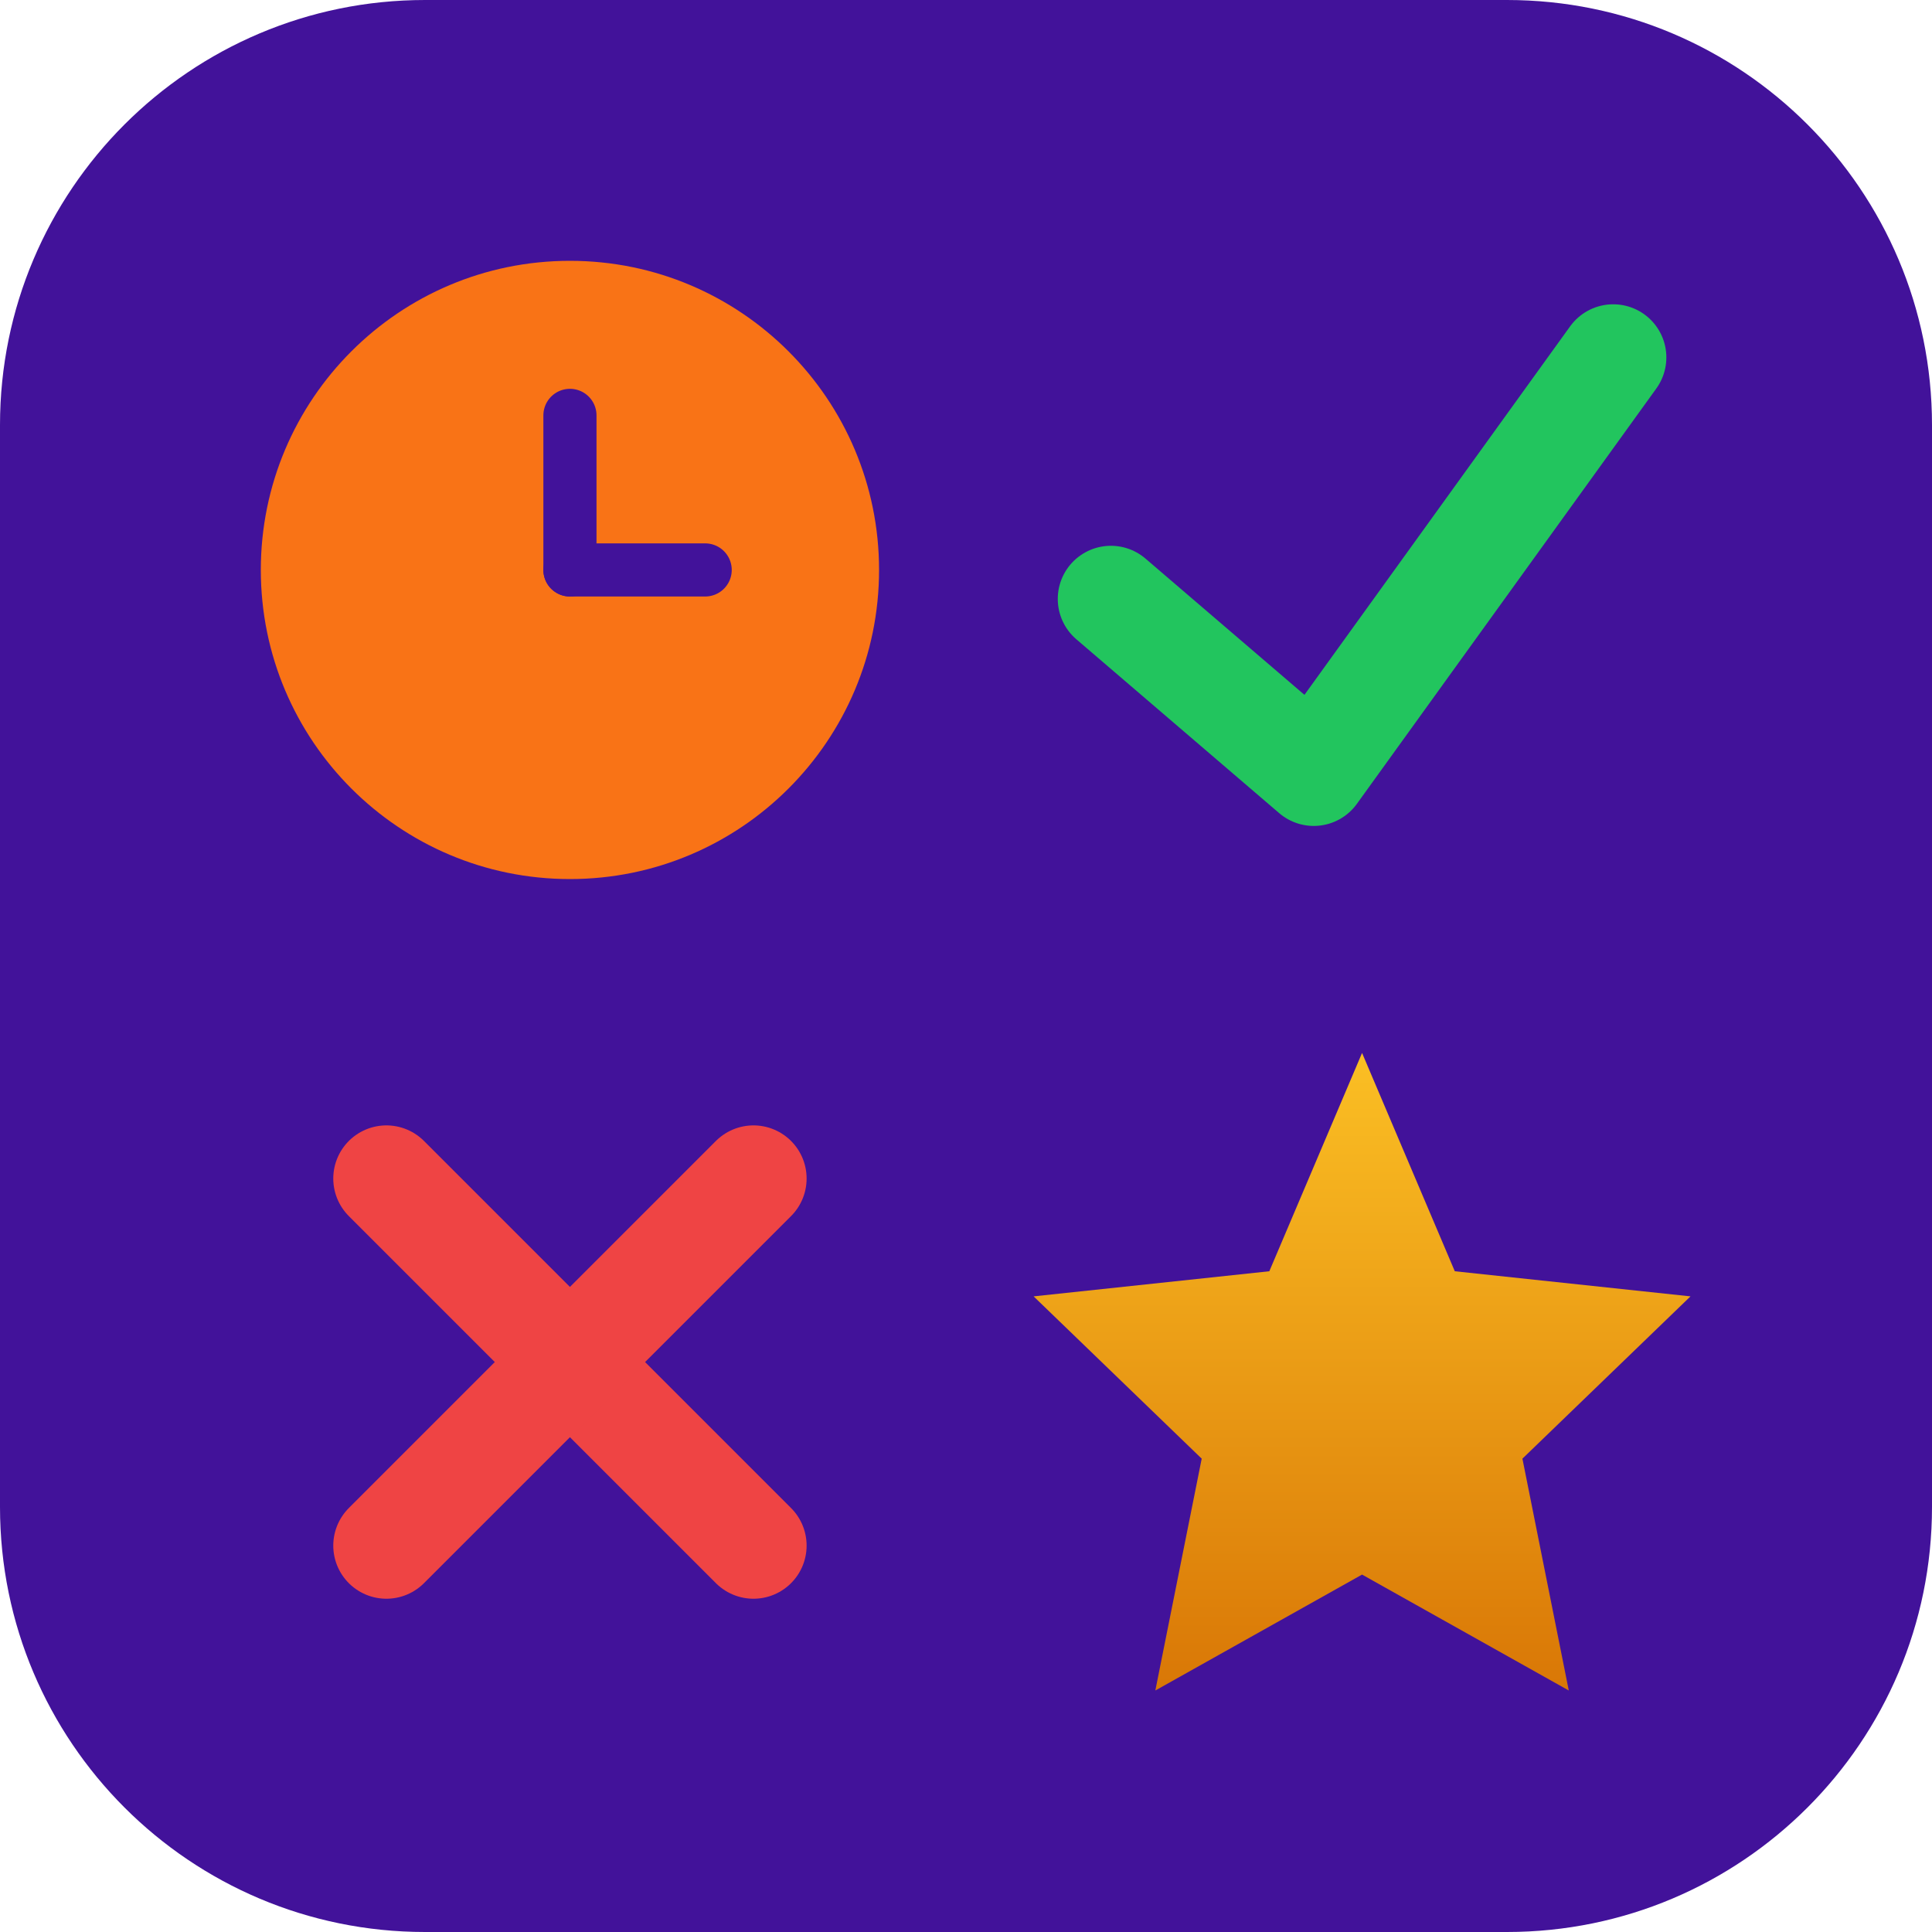
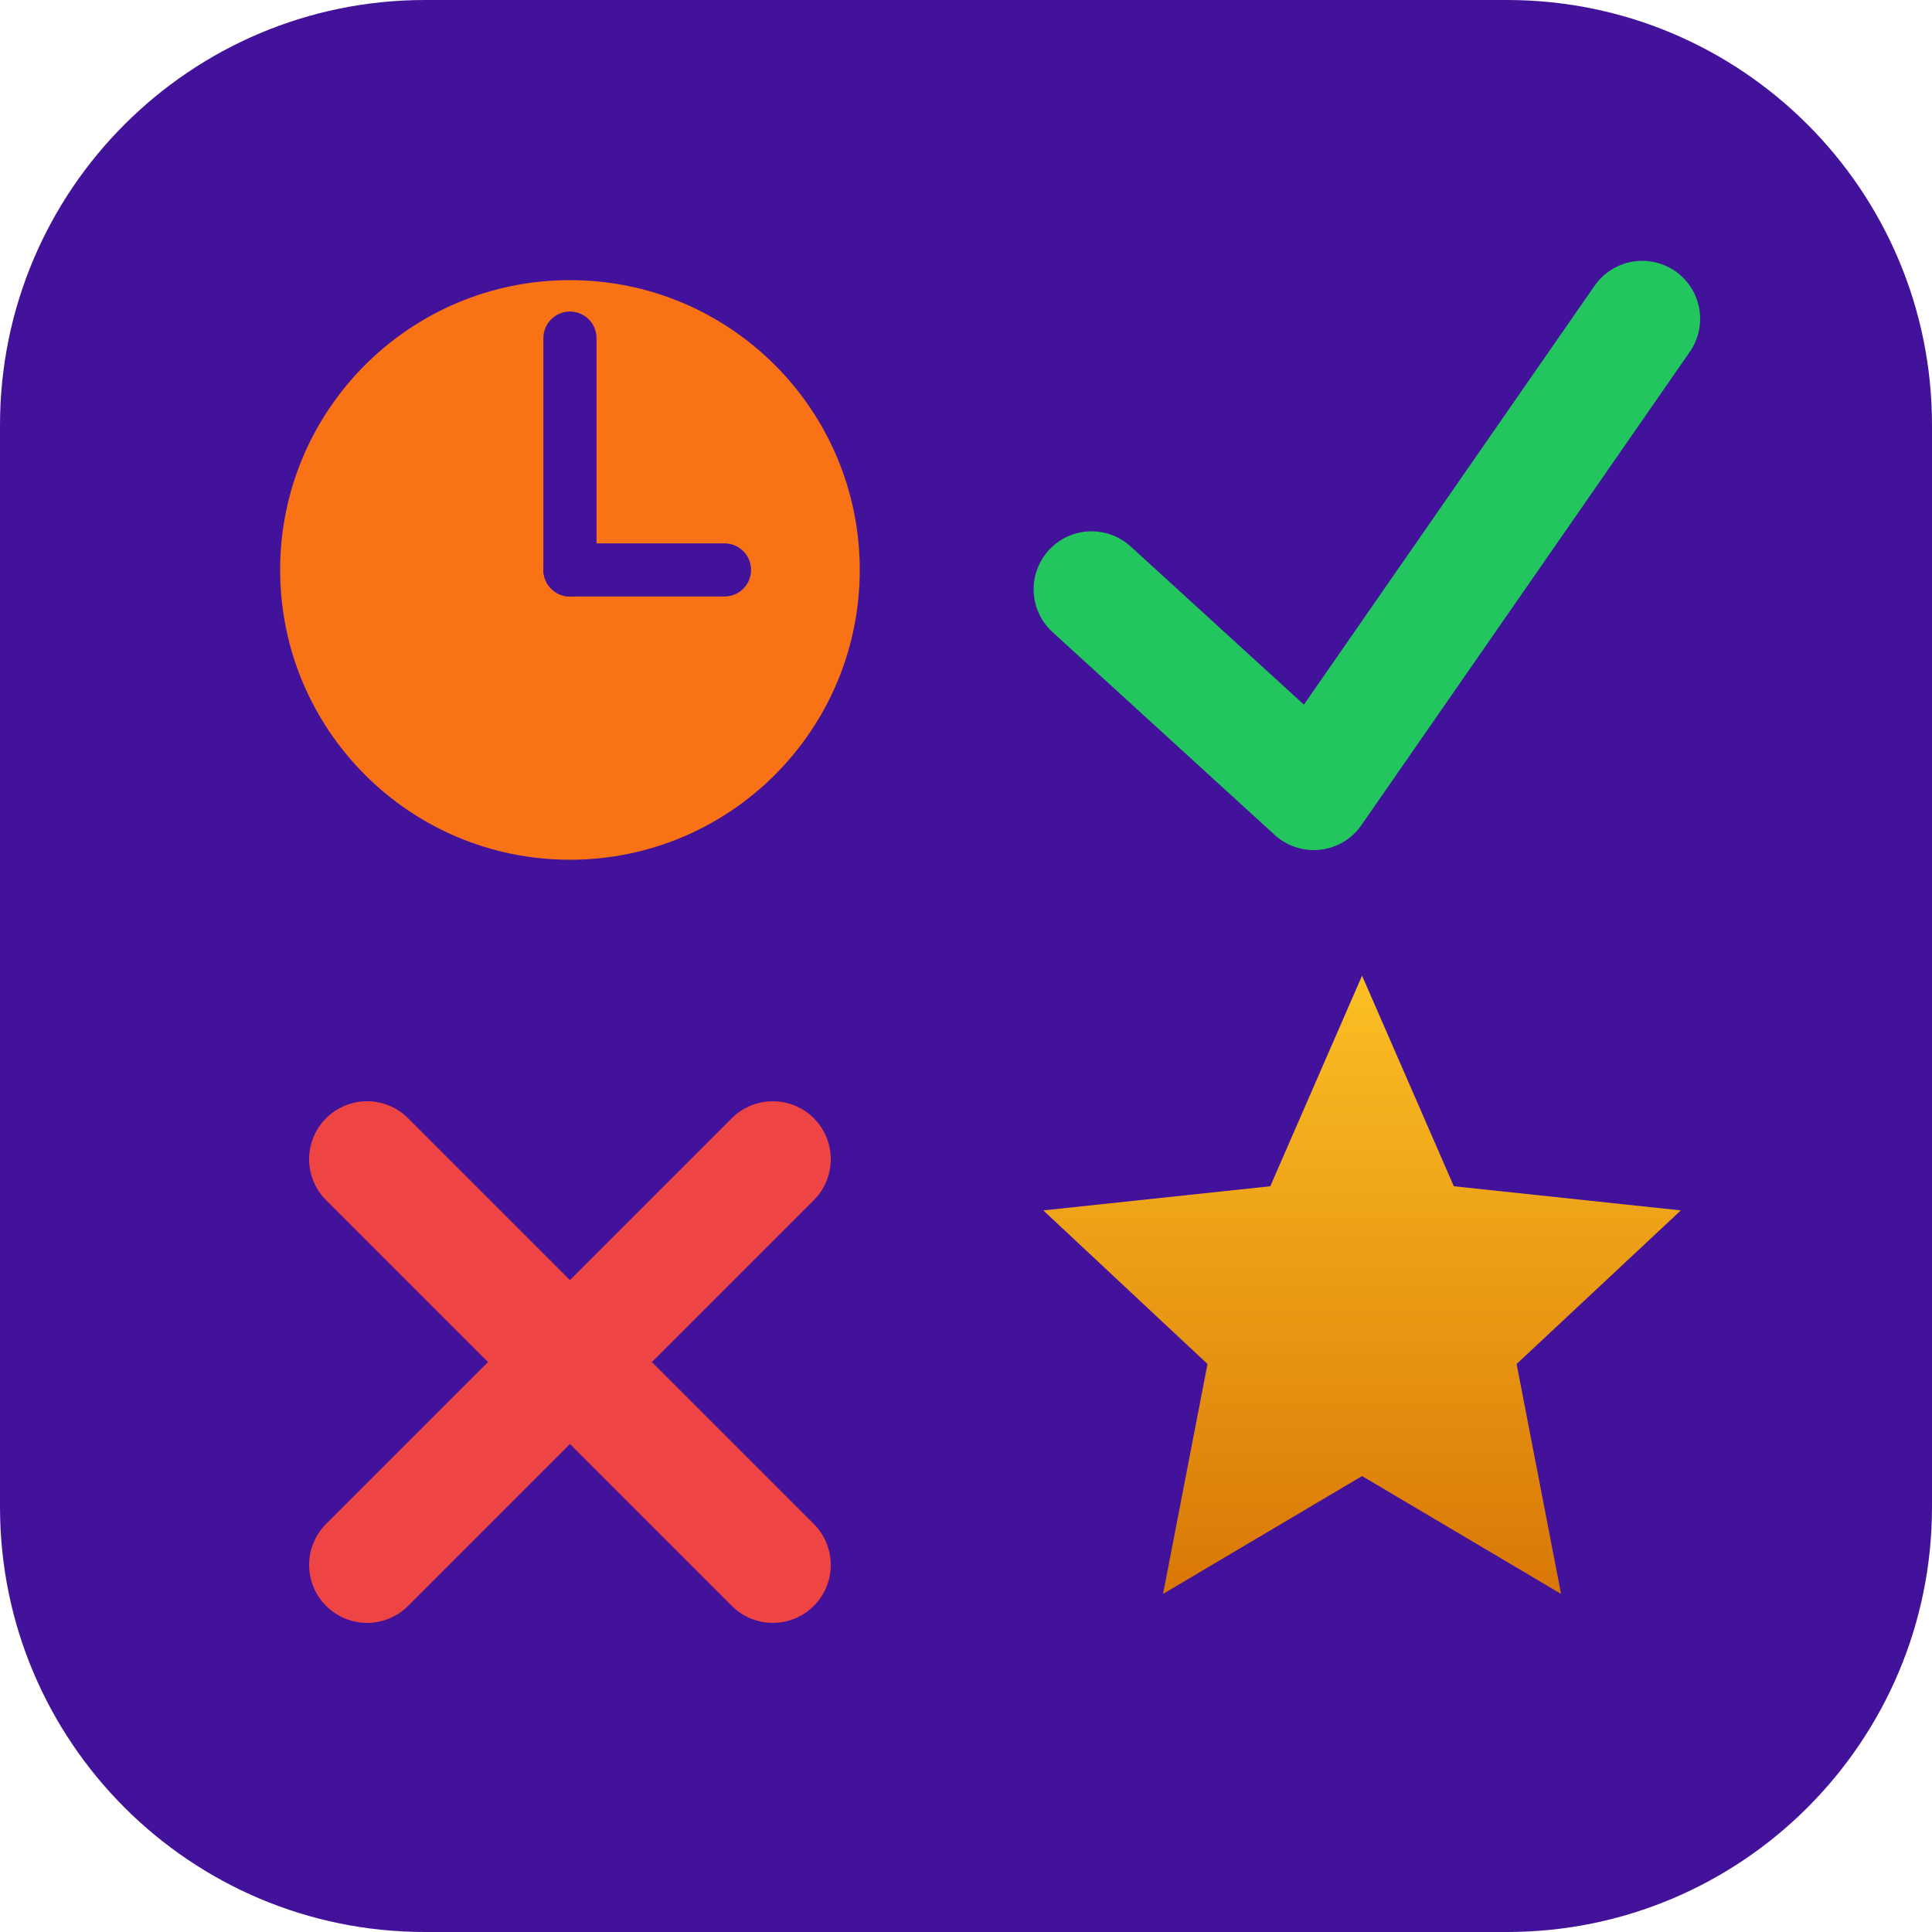
<svg xmlns="http://www.w3.org/2000/svg" viewBox="0 0 200 200" width="200" height="200">
  <defs>
    <linearGradient id="starGrad" x1="0" y1="0" x2="0" y2="1">
      <stop offset="0" stop-color="#FBBF24" />
      <stop offset="1" stop-color="#D97706" />
    </linearGradient>
  </defs>
  <rect width="200" height="200" rx="44" ry="44" fill="#42129A" />
-   <circle cx="59" cy="59" r="32" fill="#F97316" />
-   <line x1="59" y1="59" x2="59" y2="43" stroke="#42129A" stroke-width="5.5" stroke-linecap="round" />
-   <line x1="59" y1="59" x2="73" y2="59" stroke="#42129A" stroke-width="5.5" stroke-linecap="round" />
-   <polyline points="115,62 136,80 167,37" fill="none" stroke="#22C55E" stroke-width="11" stroke-linecap="round" stroke-linejoin="round" />
-   <line x1="40" y1="122" x2="78" y2="160" stroke="#EF4444" stroke-width="11" stroke-linecap="round" />
-   <line x1="78" y1="122" x2="40" y2="160" stroke="#EF4444" stroke-width="11" stroke-linecap="round" />
-   <polygon points="       141,109       150.6,131.6       175,134.2       157.6,151       162.4,175       141,163       119.6,175       124.4,151       107,134.2       131.4,131.6     " fill="url(#starGrad)" />
+   <circle cx="59" cy="59" r="30" fill="#F97316" />
+   <line x1="59" y1="59" x2="59" y2="35" stroke="#42129A" stroke-width="5.5" stroke-linecap="round" />
+   <line x1="59" y1="59" x2="75" y2="59" stroke="#42129A" stroke-width="5.5" stroke-linecap="round" />
+   <polyline points="113,61 136,82 170,33" fill="none" stroke="#22C55E" stroke-width="12" stroke-linecap="round" stroke-linejoin="round" />
+   <line x1="38" y1="120" x2="80" y2="162" stroke="#EF4444" stroke-width="12" stroke-linecap="round" />
+   <line x1="80" y1="120" x2="38" y2="162" stroke="#EF4444" stroke-width="12" stroke-linecap="round" />
+   <polygon points="       141,101       150.5,122.8       174,125.3       157,141.2       161.6,165       141,152.8       120.4,165       125,141.2       108,125.3       131.5,122.8     " fill="url(#starGrad)" />
</svg>
